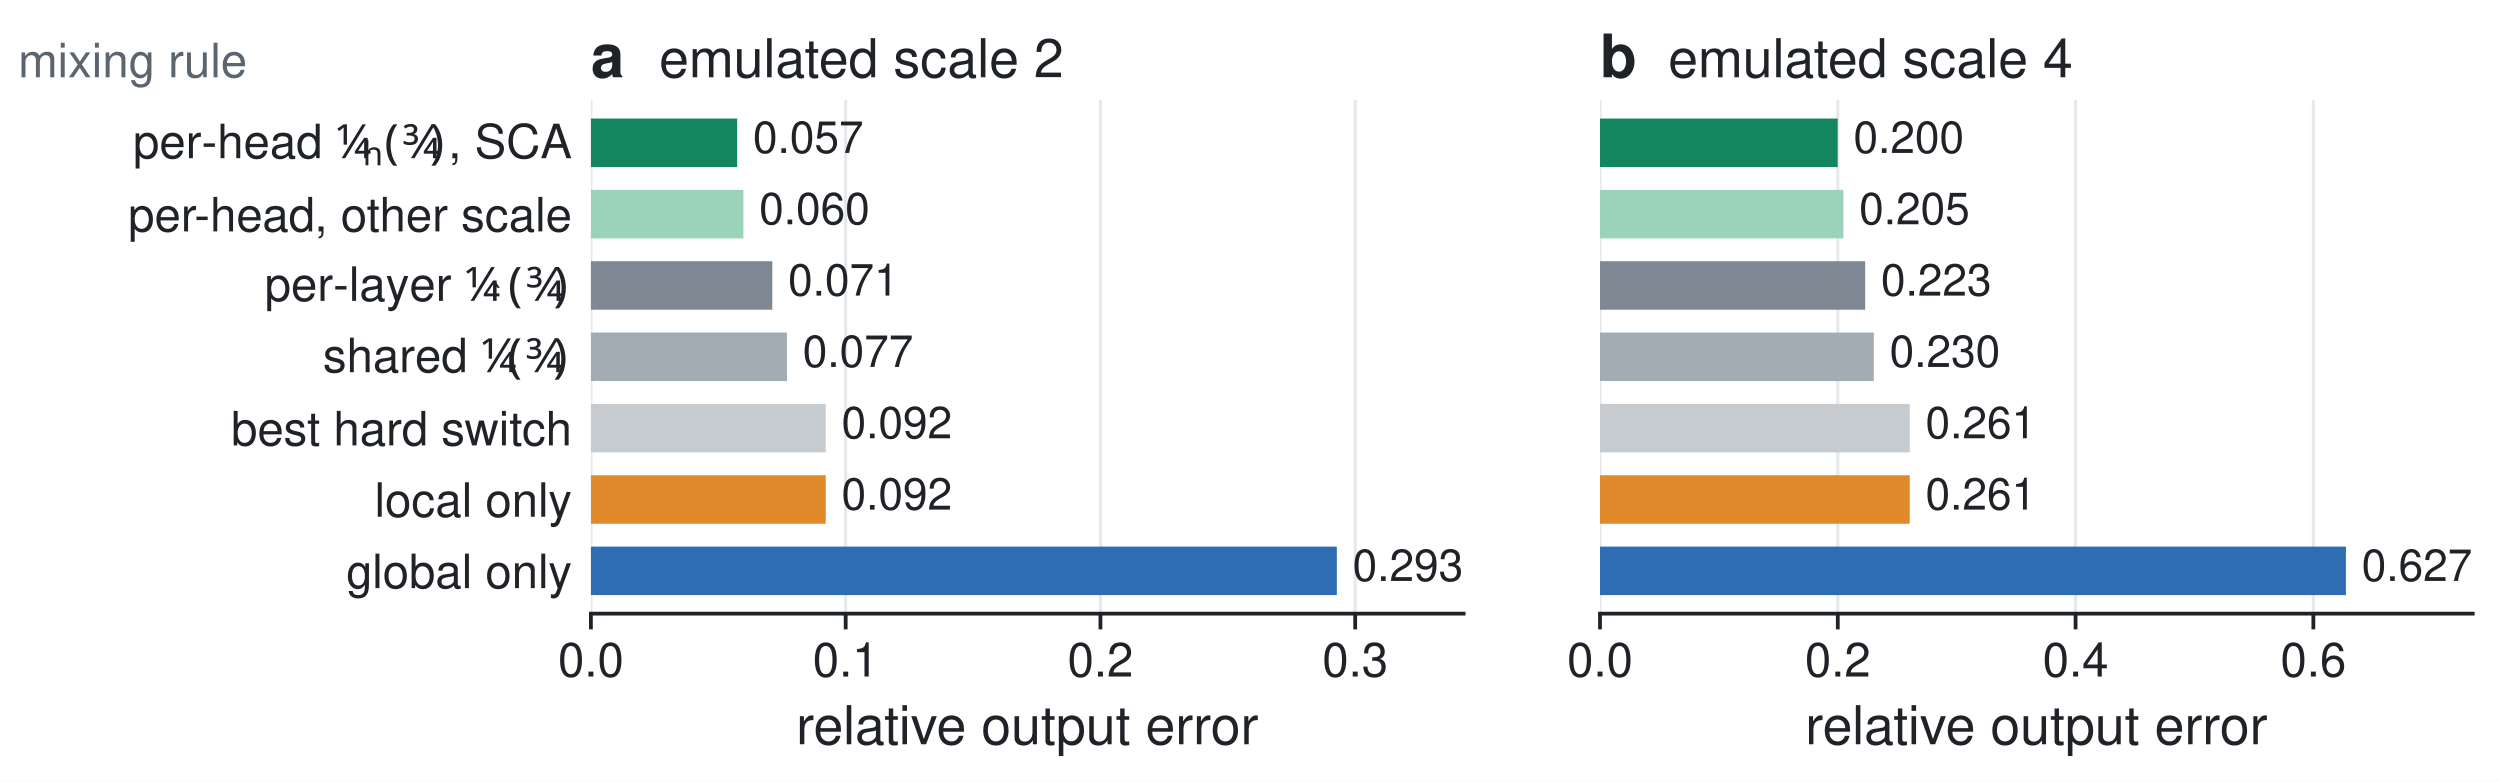
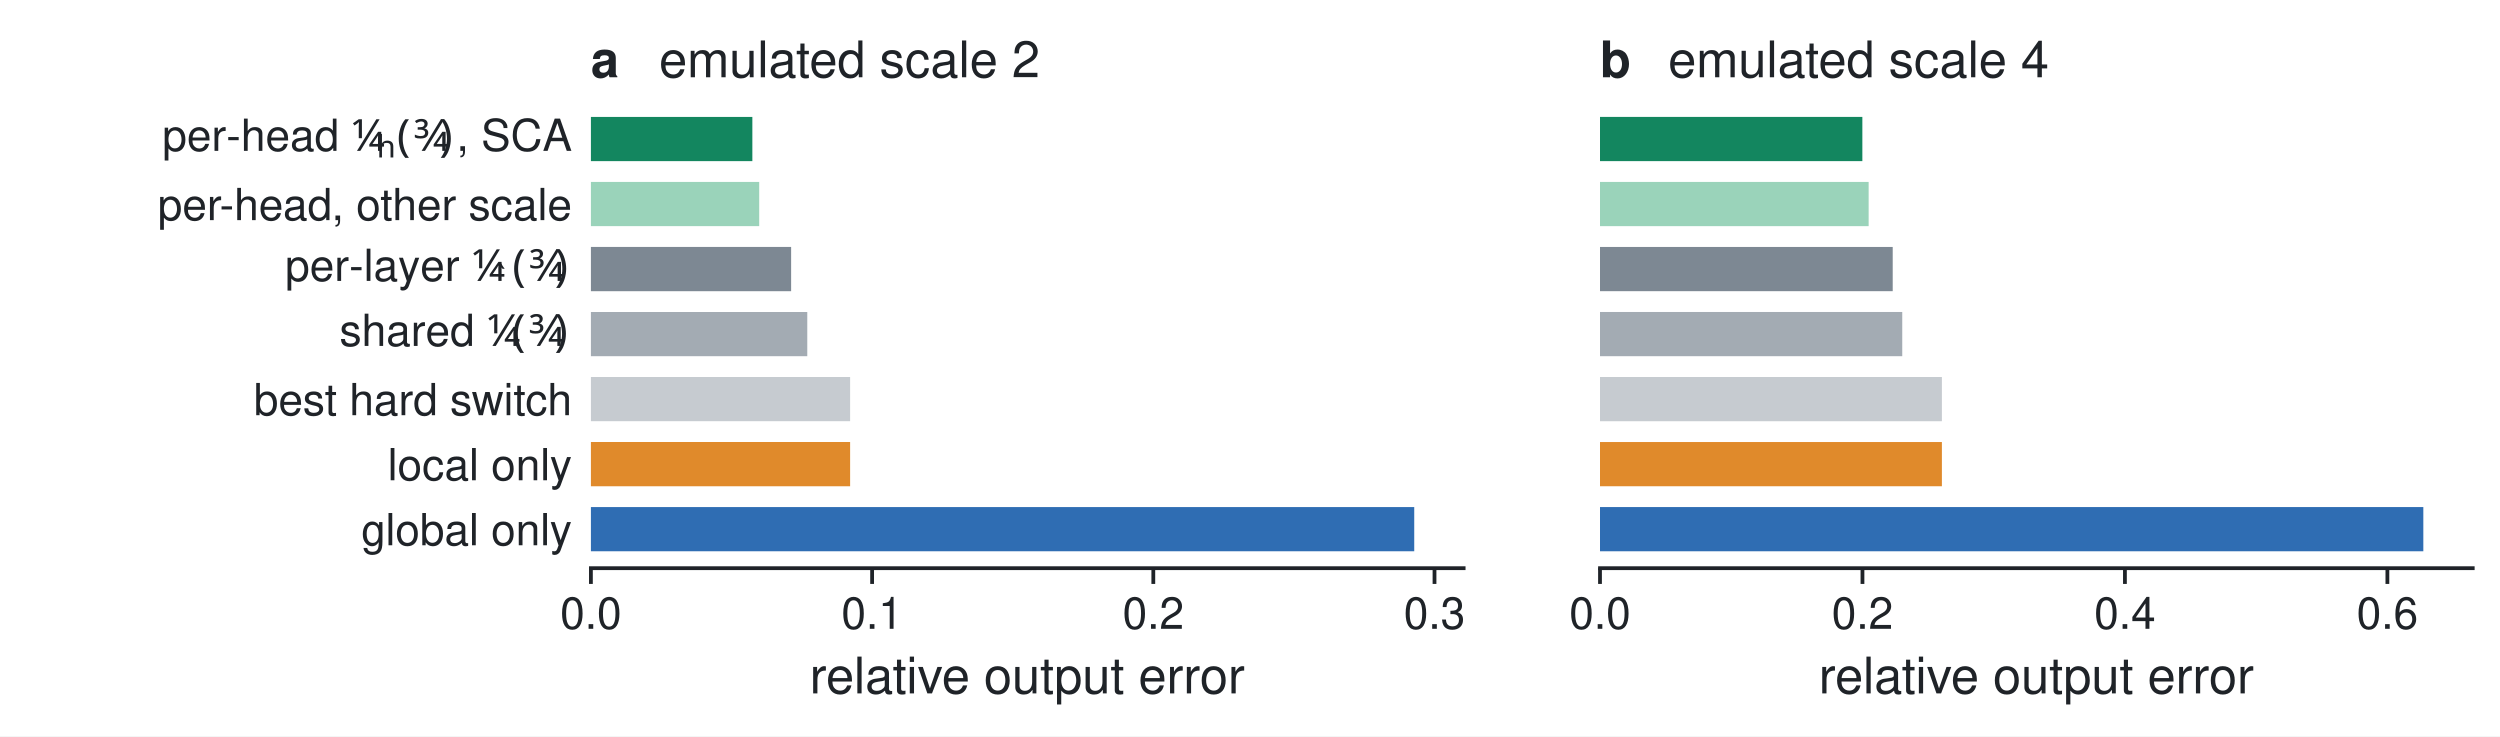
- <svg xmlns="http://www.w3.org/2000/svg" xmlns:xlink="http://www.w3.org/1999/xlink" width="396pt" height="123.84pt" viewBox="0 0 396 123.84" version="1.1">
+ <svg xmlns="http://www.w3.org/2000/svg" xmlns:xlink="http://www.w3.org/1999/xlink" width="396pt" height="116.64pt" viewBox="0 0 396 116.64" version="1.1">
  <defs>
    <style type="text/css">*{stroke-linejoin: round; stroke-linecap: butt}</style>
  </defs>
  <g id="figure_1">
    <g id="patch_1">
-       <path d="M 0 123.84  L 396 123.84  L 396 0  L 0 0  z " style="fill: #ffffff" />
+       <path d="M 0 116.64  L 396 116.64  L 396 0  L 0 0  z " style="fill: #ffffff" />
    </g>
    <g id="axes_1">
      <g id="patch_2">
-         <path d="M 93.6 97.2  L 231.84 97.2  L 231.84 15.84  L 93.6 15.84  z " style="fill: #ffffff" />
+         <path d="M 93.6 90  L 231.84 90  L 231.84 15.84  L 93.6 15.84  z " style="fill: #ffffff" />
      </g>
      <g id="matplotlib.axis_1">
        <g id="xtick_1">
          <g id="line2d_1">
-             <path d="M 93.6 97.2  L 93.6 15.84  " clip-path="url(#pb6ccb866c7)" style="fill: none; stroke: #e6e9ec; stroke-width: 0.5; stroke-linecap: square" />
-           </g>
-           <g id="line2d_2">
            <defs>
              <path id="m94f1e099bb" d="M 0 0  L 0 2.5  " style="stroke: #1f2328; stroke-width: 0.6" />
            </defs>
            <g>
-               <use xlink:href="#m94f1e099bb" x="93.6" y="97.2" style="fill: #1f2328; stroke: #1f2328; stroke-width: 0.6" />
+               <use xlink:href="#m94f1e099bb" x="93.6" y="90" style="fill: #1f2328; stroke: #1f2328; stroke-width: 0.6" />
            </g>
          </g>
          <g id="text_1">
-             <text style="font-size: 7.5px; font-family: 'Helvetica Neue', 'Helvetica', 'Arial', 'TeX Gyre Heros', 'Nimbus Sans', 'Liberation Sans', 'DejaVu Sans', sans-serif; text-anchor: middle; fill: #1f2328" x="93.6" y="107.168" transform="rotate(-0 93.6 107.1675)">0.0</text>
+             <text style="font-size: 7px; font-family: 'Helvetica Neue', 'Helvetica', 'Arial', 'TeX Gyre Heros', 'Nimbus Sans', 'Liberation Sans', 'DejaVu Sans', sans-serif; text-anchor: middle; fill: #1f2328" x="93.6" y="99.603" transform="rotate(-0 93.6 99.603)">0.0</text>
          </g>
        </g>
        <g id="xtick_2">
+           <g id="line2d_2">
+             <g>
+               <use xlink:href="#m94f1e099bb" x="138.142" y="90" style="fill: #1f2328; stroke: #1f2328; stroke-width: 0.6" />
+             </g>
+           </g>
+           <g id="text_2">
+             <text style="font-size: 7px; font-family: 'Helvetica Neue', 'Helvetica', 'Arial', 'TeX Gyre Heros', 'Nimbus Sans', 'Liberation Sans', 'DejaVu Sans', sans-serif; text-anchor: middle; fill: #1f2328" x="138.142" y="99.603" transform="rotate(-0 138.1421 99.603)">0.1</text>
+           </g>
+         </g>
+         <g id="xtick_3">
          <g id="line2d_3">
-             <path d="M 133.954 97.2  L 133.954 15.84  " clip-path="url(#pb6ccb866c7)" style="fill: none; stroke: #e6e9ec; stroke-width: 0.5; stroke-linecap: square" />
-           </g>
+             <g>
+               <use xlink:href="#m94f1e099bb" x="182.684" y="90" style="fill: #1f2328; stroke: #1f2328; stroke-width: 0.6" />
+             </g>
+           </g>
+           <g id="text_3">
+             <text style="font-size: 7px; font-family: 'Helvetica Neue', 'Helvetica', 'Arial', 'TeX Gyre Heros', 'Nimbus Sans', 'Liberation Sans', 'DejaVu Sans', sans-serif; text-anchor: middle; fill: #1f2328" x="182.684" y="99.603" transform="rotate(-0 182.6842 99.603)">0.2</text>
+           </g>
+         </g>
+         <g id="xtick_4">
          <g id="line2d_4">
            <g>
-               <use xlink:href="#m94f1e099bb" x="133.954" y="97.2" style="fill: #1f2328; stroke: #1f2328; stroke-width: 0.6" />
-             </g>
-           </g>
-           <g id="text_2">
-             <text style="font-size: 7.5px; font-family: 'Helvetica Neue', 'Helvetica', 'Arial', 'TeX Gyre Heros', 'Nimbus Sans', 'Liberation Sans', 'DejaVu Sans', sans-serif; text-anchor: middle; fill: #1f2328" x="133.954" y="107.168" transform="rotate(-0 133.9544 107.1675)">0.1</text>
-           </g>
-         </g>
-         <g id="xtick_3">
-           <g id="line2d_5">
-             <path d="M 174.309 97.2  L 174.309 15.84  " clip-path="url(#pb6ccb866c7)" style="fill: none; stroke: #e6e9ec; stroke-width: 0.5; stroke-linecap: square" />
-           </g>
-           <g id="line2d_6">
-             <g>
-               <use xlink:href="#m94f1e099bb" x="174.309" y="97.2" style="fill: #1f2328; stroke: #1f2328; stroke-width: 0.6" />
-             </g>
-           </g>
-           <g id="text_3">
-             <text style="font-size: 7.5px; font-family: 'Helvetica Neue', 'Helvetica', 'Arial', 'TeX Gyre Heros', 'Nimbus Sans', 'Liberation Sans', 'DejaVu Sans', sans-serif; text-anchor: middle; fill: #1f2328" x="174.309" y="107.168" transform="rotate(-0 174.3088 107.1675)">0.2</text>
-           </g>
-         </g>
-         <g id="xtick_4">
-           <g id="line2d_7">
-             <path d="M 214.663 97.2  L 214.663 15.84  " clip-path="url(#pb6ccb866c7)" style="fill: none; stroke: #e6e9ec; stroke-width: 0.5; stroke-linecap: square" />
-           </g>
-           <g id="line2d_8">
-             <g>
-               <use xlink:href="#m94f1e099bb" x="214.663" y="97.2" style="fill: #1f2328; stroke: #1f2328; stroke-width: 0.6" />
+               <use xlink:href="#m94f1e099bb" x="227.226" y="90" style="fill: #1f2328; stroke: #1f2328; stroke-width: 0.6" />
            </g>
          </g>
          <g id="text_4">
-             <text style="font-size: 7.5px; font-family: 'Helvetica Neue', 'Helvetica', 'Arial', 'TeX Gyre Heros', 'Nimbus Sans', 'Liberation Sans', 'DejaVu Sans', sans-serif; text-anchor: middle; fill: #1f2328" x="214.663" y="107.168" transform="rotate(-0 214.6632 107.1675)">0.3</text>
+             <text style="font-size: 7px; font-family: 'Helvetica Neue', 'Helvetica', 'Arial', 'TeX Gyre Heros', 'Nimbus Sans', 'Liberation Sans', 'DejaVu Sans', sans-serif; text-anchor: middle; fill: #1f2328" x="227.226" y="99.603" transform="rotate(-0 227.2263 99.603)">0.3</text>
          </g>
        </g>
        <g id="text_5">
-           <text style="font-size: 8.5px; font-family: 'Helvetica Neue', 'Helvetica', 'Arial', 'TeX Gyre Heros', 'Nimbus Sans', 'Liberation Sans', 'DejaVu Sans', sans-serif; text-anchor: middle; fill: #1f2328" x="162.72" y="117.897" transform="rotate(-0 162.72 117.897)">relative output error</text>
+           <text style="font-size: 8px; font-family: 'Helvetica Neue', 'Helvetica', 'Arial', 'TeX Gyre Heros', 'Nimbus Sans', 'Liberation Sans', 'DejaVu Sans', sans-serif; text-anchor: middle; fill: #1f2328" x="162.72" y="109.832" transform="rotate(-0 162.72 109.8325)">relative output error</text>
        </g>
      </g>
      <g id="matplotlib.axis_2">
        <g id="ytick_1">
+           <g id="line2d_5" />
+           <g id="text_6">
+             <g style="fill: #1f2328" transform="translate(25.71 24.645)">
+               <text>
+                 <tspan x="0" y="-0.75" style="font-size: 7px; font-family: 'Nimbus Sans'; fill: #1f2328">p</tspan>
+                 <tspan x="3.892" y="-0.75" style="font-size: 7px; font-family: 'Nimbus Sans'; fill: #1f2328">e</tspan>
+                 <tspan x="7.784" y="-0.75" style="font-size: 7px; font-family: 'Nimbus Sans'; fill: #1f2328">r</tspan>
+                 <tspan x="10.115" y="-0.75" style="font-size: 7px; font-family: 'Nimbus Sans'; fill: #1f2328">-</tspan>
+                 <tspan x="12.446" y="-0.75" style="font-size: 7px; font-family: 'Nimbus Sans'; fill: #1f2328">h</tspan>
+                 <tspan x="16.338" y="-0.75" style="font-size: 7px; font-family: 'Nimbus Sans'; fill: #1f2328">e</tspan>
+                 <tspan x="20.23" y="-0.75" style="font-size: 7px; font-family: 'Nimbus Sans'; fill: #1f2328">a</tspan>
+                 <tspan x="24.122" y="-0.75" style="font-size: 7px; font-family: 'Nimbus Sans'; fill: #1f2328">d</tspan>
+                 <tspan x="28.014" y="-0.75" style="font-size: 7px; font-family: 'Nimbus Sans'; fill: #1f2328"> </tspan>
+                 <tspan x="46.603" y="-0.75" style="font-size: 7px; font-family: 'Nimbus Sans'; fill: #1f2328">,</tspan>
+                 <tspan x="48.548" y="-0.75" style="font-size: 7px; font-family: 'Nimbus Sans'; fill: #1f2328"> </tspan>
+                 <tspan x="50.495" y="-0.75" style="font-size: 7px; font-family: 'Nimbus Sans'; fill: #1f2328">S</tspan>
+                 <tspan x="55.163" y="-0.75" style="font-size: 7px; font-family: 'Nimbus Sans'; fill: #1f2328">C</tspan>
+                 <tspan x="60.217" y="-0.75" style="font-size: 7px; font-family: 'Nimbus Sans'; fill: #1f2328">A</tspan>
+                 <tspan x="29.96" y="-0.75" style="font-size: 7px; font-family: 'cmmi10'; fill: #1f2328">¼</tspan>
+                 <tspan x="39.89" y="-0.75" style="font-size: 7px; font-family: 'cmmi10'; fill: #1f2328">¾</tspan>
+                 <tspan x="33.949" y="0.3" style="font-size: 4.9px; font-family: 'cmmi10'; fill: #1f2328">h</tspan>
+                 <tspan x="37.172" y="-0.75" style="font-size: 7px; font-family: 'cmr10'; fill: #1f2328">(</tspan>
+                 <tspan x="43.885" y="-0.75" style="font-size: 7px; font-family: 'cmr10'; fill: #1f2328">)</tspan>
+               </text>
+             </g>
+           </g>
+         </g>
+         <g id="ytick_2">
+           <g id="line2d_6" />
+           <g id="text_7">
+             <text style="font-size: 7px; font-family: 'Helvetica Neue', 'Helvetica', 'Arial', 'TeX Gyre Heros', 'Nimbus Sans', 'Liberation Sans', 'DejaVu Sans', sans-serif; text-anchor: end; fill: #1f2328" x="90.6" y="34.872" transform="rotate(-0 90.6 34.87172)">per-head, other scale</text>
+           </g>
+         </g>
+         <g id="ytick_3">
+           <g id="line2d_7" />
+           <g id="text_8">
+             <g style="fill: #1f2328" transform="translate(45.17 45.245)">
+               <text>
+                 <tspan x="0" y="-0.75" style="font-size: 7px; font-family: 'Nimbus Sans'; fill: #1f2328">p</tspan>
+                 <tspan x="3.892" y="-0.75" style="font-size: 7px; font-family: 'Nimbus Sans'; fill: #1f2328">e</tspan>
+                 <tspan x="7.784" y="-0.75" style="font-size: 7px; font-family: 'Nimbus Sans'; fill: #1f2328">r</tspan>
+                 <tspan x="10.115" y="-0.75" style="font-size: 7px; font-family: 'Nimbus Sans'; fill: #1f2328">-</tspan>
+                 <tspan x="12.446" y="-0.75" style="font-size: 7px; font-family: 'Nimbus Sans'; fill: #1f2328">l</tspan>
+                 <tspan x="14" y="-0.75" style="font-size: 7px; font-family: 'Nimbus Sans'; fill: #1f2328">a</tspan>
+                 <tspan x="17.892" y="-0.75" style="font-size: 7px; font-family: 'Nimbus Sans'; fill: #1f2328">y</tspan>
+                 <tspan x="21.392" y="-0.75" style="font-size: 7px; font-family: 'Nimbus Sans'; fill: #1f2328">e</tspan>
+                 <tspan x="25.284" y="-0.75" style="font-size: 7px; font-family: 'Nimbus Sans'; fill: #1f2328">r</tspan>
+                 <tspan x="27.615" y="-0.75" style="font-size: 7px; font-family: 'Nimbus Sans'; fill: #1f2328"> </tspan>
+                 <tspan x="29.561" y="-0.75" style="font-size: 7px; font-family: 'cmmi10'; fill: #1f2328">¼</tspan>
+                 <tspan x="38.706" y="-0.75" style="font-size: 7px; font-family: 'cmmi10'; fill: #1f2328">¾</tspan>
+                 <tspan x="33.55" y="0.3" style="font-size: 4.9px; font-family: 'cmmi10'; fill: #1f2328">`</tspan>
+                 <tspan x="35.989" y="-0.75" style="font-size: 7px; font-family: 'cmr10'; fill: #1f2328">(</tspan>
+                 <tspan x="42.701" y="-0.75" style="font-size: 7px; font-family: 'cmr10'; fill: #1f2328">)</tspan>
+               </text>
+             </g>
+           </g>
+         </g>
+         <g id="ytick_4">
+           <g id="line2d_8" />
+           <g id="text_9">
+             <g style="fill: #1f2328" transform="translate(53.78 55.545)">
+               <text>
+                 <tspan x="0" y="-0.75" style="font-size: 7px; font-family: 'Nimbus Sans'; fill: #1f2328">s</tspan>
+                 <tspan x="3.5" y="-0.75" style="font-size: 7px; font-family: 'Nimbus Sans'; fill: #1f2328">h</tspan>
+                 <tspan x="7.392" y="-0.75" style="font-size: 7px; font-family: 'Nimbus Sans'; fill: #1f2328">a</tspan>
+                 <tspan x="11.284" y="-0.75" style="font-size: 7px; font-family: 'Nimbus Sans'; fill: #1f2328">r</tspan>
+                 <tspan x="13.615" y="-0.75" style="font-size: 7px; font-family: 'Nimbus Sans'; fill: #1f2328">e</tspan>
+                 <tspan x="17.507" y="-0.75" style="font-size: 7px; font-family: 'Nimbus Sans'; fill: #1f2328">d</tspan>
+                 <tspan x="21.399" y="-0.75" style="font-size: 7px; font-family: 'Nimbus Sans'; fill: #1f2328"> </tspan>
+                 <tspan x="23.345" y="-0.75" style="font-size: 7px; font-family: 'cmmi10'; fill: #1f2328">¼</tspan>
+                 <tspan x="30.051" y="-0.75" style="font-size: 7px; font-family: 'cmmi10'; fill: #1f2328">¾</tspan>
+                 <tspan x="27.334" y="-0.75" style="font-size: 7px; font-family: 'cmr10'; fill: #1f2328">(</tspan>
+                 <tspan x="34.047" y="-0.75" style="font-size: 7px; font-family: 'cmr10'; fill: #1f2328">)</tspan>
+               </text>
+             </g>
+           </g>
+         </g>
+         <g id="ytick_5">
          <g id="line2d_9" />
-           <g id="text_6">
-             <g style="fill: #1f2328" transform="translate(21.075 25.4325)">
-               <text>
-                 <tspan x="0" y="-0.375" style="font-size: 7.5px; font-family: 'Nimbus Sans'; fill: #1f2328">p</tspan>
-                 <tspan x="4.17" y="-0.375" style="font-size: 7.5px; font-family: 'Nimbus Sans'; fill: #1f2328">e</tspan>
-                 <tspan x="8.34" y="-0.375" style="font-size: 7.5px; font-family: 'Nimbus Sans'; fill: #1f2328">r</tspan>
-                 <tspan x="10.837" y="-0.375" style="font-size: 7.5px; font-family: 'Nimbus Sans'; fill: #1f2328">-</tspan>
-                 <tspan x="13.335" y="-0.375" style="font-size: 7.5px; font-family: 'Nimbus Sans'; fill: #1f2328">h</tspan>
-                 <tspan x="17.505" y="-0.375" style="font-size: 7.5px; font-family: 'Nimbus Sans'; fill: #1f2328">e</tspan>
-                 <tspan x="21.675" y="-0.375" style="font-size: 7.5px; font-family: 'Nimbus Sans'; fill: #1f2328">a</tspan>
-                 <tspan x="25.845" y="-0.375" style="font-size: 7.5px; font-family: 'Nimbus Sans'; fill: #1f2328">d</tspan>
-                 <tspan x="30.015" y="-0.375" style="font-size: 7.5px; font-family: 'Nimbus Sans'; fill: #1f2328"> </tspan>
-                 <tspan x="49.931" y="-0.375" style="font-size: 7.5px; font-family: 'Nimbus Sans'; fill: #1f2328">,</tspan>
-                 <tspan x="52.016" y="-0.375" style="font-size: 7.5px; font-family: 'Nimbus Sans'; fill: #1f2328"> </tspan>
-                 <tspan x="54.101" y="-0.375" style="font-size: 7.5px; font-family: 'Nimbus Sans'; fill: #1f2328">S</tspan>
-                 <tspan x="59.104" y="-0.375" style="font-size: 7.5px; font-family: 'Nimbus Sans'; fill: #1f2328">C</tspan>
-                 <tspan x="64.518" y="-0.375" style="font-size: 7.5px; font-family: 'Nimbus Sans'; fill: #1f2328">A</tspan>
-                 <tspan x="32.1" y="-0.375" style="font-size: 7.5px; font-family: 'cmmi10'; fill: #1f2328">¼</tspan>
-                 <tspan x="42.739" y="-0.375" style="font-size: 7.5px; font-family: 'cmmi10'; fill: #1f2328">¾</tspan>
-                 <tspan x="36.373" y="0.75" style="font-size: 5.25px; font-family: 'cmmi10'; fill: #1f2328">h</tspan>
-                 <tspan x="39.827" y="-0.375" style="font-size: 7.5px; font-family: 'cmr10'; fill: #1f2328">(</tspan>
-                 <tspan x="47.02" y="-0.375" style="font-size: 7.5px; font-family: 'cmr10'; fill: #1f2328">)</tspan>
-               </text>
-             </g>
-           </g>
-         </g>
-         <g id="ytick_2">
+           <g id="text_10">
+             <text style="font-size: 7px; font-family: 'Helvetica Neue', 'Helvetica', 'Arial', 'TeX Gyre Heros', 'Nimbus Sans', 'Liberation Sans', 'DejaVu Sans', sans-serif; text-anchor: end; fill: #1f2328" x="90.6" y="65.772" transform="rotate(-0 90.6 65.77172)">best hard switch</text>
+           </g>
+         </g>
+         <g id="ytick_6">
          <g id="line2d_10" />
-           <g id="text_7">
-             <text style="font-size: 7.5px; font-family: 'Helvetica Neue', 'Helvetica', 'Arial', 'TeX Gyre Heros', 'Nimbus Sans', 'Liberation Sans', 'DejaVu Sans', sans-serif; text-anchor: end; fill: #1f2328" x="90.6" y="36.654" transform="rotate(-0 90.6 36.65398)">per-head, other scale</text>
-           </g>
-         </g>
-         <g id="ytick_3">
+           <g id="text_11">
+             <text style="font-size: 7px; font-family: 'Helvetica Neue', 'Helvetica', 'Arial', 'TeX Gyre Heros', 'Nimbus Sans', 'Liberation Sans', 'DejaVu Sans', sans-serif; text-anchor: end; fill: #1f2328" x="90.6" y="76.072" transform="rotate(-0 90.6 76.07172)">local only</text>
+           </g>
+         </g>
+         <g id="ytick_7">
          <g id="line2d_11" />
-           <g id="text_8">
-             <g style="fill: #1f2328" transform="translate(41.925 48.0325)">
-               <text>
-                 <tspan x="0" y="-0.375" style="font-size: 7.5px; font-family: 'Nimbus Sans'; fill: #1f2328">p</tspan>
-                 <tspan x="4.17" y="-0.375" style="font-size: 7.5px; font-family: 'Nimbus Sans'; fill: #1f2328">e</tspan>
-                 <tspan x="8.34" y="-0.375" style="font-size: 7.5px; font-family: 'Nimbus Sans'; fill: #1f2328">r</tspan>
-                 <tspan x="10.837" y="-0.375" style="font-size: 7.5px; font-family: 'Nimbus Sans'; fill: #1f2328">-</tspan>
-                 <tspan x="13.335" y="-0.375" style="font-size: 7.5px; font-family: 'Nimbus Sans'; fill: #1f2328">l</tspan>
-                 <tspan x="15" y="-0.375" style="font-size: 7.5px; font-family: 'Nimbus Sans'; fill: #1f2328">a</tspan>
-                 <tspan x="19.17" y="-0.375" style="font-size: 7.5px; font-family: 'Nimbus Sans'; fill: #1f2328">y</tspan>
-                 <tspan x="22.92" y="-0.375" style="font-size: 7.5px; font-family: 'Nimbus Sans'; fill: #1f2328">e</tspan>
-                 <tspan x="27.09" y="-0.375" style="font-size: 7.5px; font-family: 'Nimbus Sans'; fill: #1f2328">r</tspan>
-                 <tspan x="29.587" y="-0.375" style="font-size: 7.5px; font-family: 'Nimbus Sans'; fill: #1f2328"> </tspan>
-                 <tspan x="31.672" y="-0.375" style="font-size: 7.5px; font-family: 'cmmi10'; fill: #1f2328">¼</tspan>
-                 <tspan x="41.47" y="-0.375" style="font-size: 7.5px; font-family: 'cmmi10'; fill: #1f2328">¾</tspan>
-                 <tspan x="35.946" y="0.75" style="font-size: 5.25px; font-family: 'cmmi10'; fill: #1f2328">`</tspan>
-                 <tspan x="38.559" y="-0.375" style="font-size: 7.5px; font-family: 'cmr10'; fill: #1f2328">(</tspan>
-                 <tspan x="45.751" y="-0.375" style="font-size: 7.5px; font-family: 'cmr10'; fill: #1f2328">)</tspan>
-               </text>
-             </g>
-           </g>
-         </g>
-         <g id="ytick_4">
-           <g id="line2d_12" />
-           <g id="text_9">
-             <g style="fill: #1f2328" transform="translate(51.15 59.3325)">
-               <text>
-                 <tspan x="0" y="-0.375" style="font-size: 7.5px; font-family: 'Nimbus Sans'; fill: #1f2328">s</tspan>
-                 <tspan x="3.75" y="-0.375" style="font-size: 7.5px; font-family: 'Nimbus Sans'; fill: #1f2328">h</tspan>
-                 <tspan x="7.92" y="-0.375" style="font-size: 7.5px; font-family: 'Nimbus Sans'; fill: #1f2328">a</tspan>
-                 <tspan x="12.09" y="-0.375" style="font-size: 7.5px; font-family: 'Nimbus Sans'; fill: #1f2328">r</tspan>
-                 <tspan x="14.587" y="-0.375" style="font-size: 7.5px; font-family: 'Nimbus Sans'; fill: #1f2328">e</tspan>
-                 <tspan x="18.757" y="-0.375" style="font-size: 7.5px; font-family: 'Nimbus Sans'; fill: #1f2328">d</tspan>
-                 <tspan x="22.927" y="-0.375" style="font-size: 7.5px; font-family: 'Nimbus Sans'; fill: #1f2328"> </tspan>
-                 <tspan x="25.012" y="-0.375" style="font-size: 7.5px; font-family: 'cmmi10'; fill: #1f2328">¼</tspan>
-                 <tspan x="32.197" y="-0.375" style="font-size: 7.5px; font-family: 'cmmi10'; fill: #1f2328">¾</tspan>
-                 <tspan x="29.286" y="-0.375" style="font-size: 7.5px; font-family: 'cmr10'; fill: #1f2328">(</tspan>
-                 <tspan x="36.478" y="-0.375" style="font-size: 7.5px; font-family: 'cmr10'; fill: #1f2328">)</tspan>
-               </text>
-             </g>
-           </g>
-         </g>
-         <g id="ytick_5">
-           <g id="line2d_13" />
-           <g id="text_10">
-             <text style="font-size: 7.5px; font-family: 'Helvetica Neue', 'Helvetica', 'Arial', 'TeX Gyre Heros', 'Nimbus Sans', 'Liberation Sans', 'DejaVu Sans', sans-serif; text-anchor: end; fill: #1f2328" x="90.6" y="70.554" transform="rotate(-0 90.6 70.55398)">best hard switch</text>
-           </g>
-         </g>
-         <g id="ytick_6">
-           <g id="line2d_14" />
-           <g id="text_11">
-             <text style="font-size: 7.5px; font-family: 'Helvetica Neue', 'Helvetica', 'Arial', 'TeX Gyre Heros', 'Nimbus Sans', 'Liberation Sans', 'DejaVu Sans', sans-serif; text-anchor: end; fill: #1f2328" x="90.6" y="81.854" transform="rotate(-0 90.6 81.85398)">local only</text>
-           </g>
-         </g>
-         <g id="ytick_7">
-           <g id="line2d_15" />
          <g id="text_12">
-             <text style="font-size: 7.5px; font-family: 'Helvetica Neue', 'Helvetica', 'Arial', 'TeX Gyre Heros', 'Nimbus Sans', 'Liberation Sans', 'DejaVu Sans', sans-serif; text-anchor: end; fill: #1f2328" x="90.6" y="93.154" transform="rotate(-0 90.6 93.15398)">global only</text>
-           </g>
-         </g>
-         <g id="text_13">
-           <text style="font-size: 7.5px; font-family: 'Helvetica Neue', 'Helvetica', 'Arial', 'TeX Gyre Heros', 'Nimbus Sans', 'Liberation Sans', 'DejaVu Sans', sans-serif; text-anchor: start; fill: #5b6570" x="2.88" y="12.24" transform="rotate(-0 2.88 12.24)">mixing rule</text>
+             <text style="font-size: 7px; font-family: 'Helvetica Neue', 'Helvetica', 'Arial', 'TeX Gyre Heros', 'Nimbus Sans', 'Liberation Sans', 'DejaVu Sans', sans-serif; text-anchor: end; fill: #1f2328" x="90.6" y="86.372" transform="rotate(-0 90.6 86.37172)">global only</text>
+           </g>
        </g>
      </g>
      <g id="patch_3">
-         <path d="M 93.6 26.462  L 116.768 26.462  L 116.768 18.778  L 93.6 18.778  z " clip-path="url(#pb6ccb866c7)" style="fill: #13865f" />
+         <path d="M 93.6 25.522  L 119.173 25.522  L 119.173 18.518  L 93.6 18.518  z " clip-path="url(#p4ffe20c9c5)" style="fill: #13865f" />
      </g>
      <g id="patch_4">
-         <path d="M 93.6 37.762  L 117.752 37.762  L 117.752 30.078  L 93.6 30.078  z " clip-path="url(#pb6ccb866c7)" style="fill: #9ad3ba" />
+         <path d="M 93.6 35.822  L 120.259 35.822  L 120.259 28.818  L 93.6 28.818  z " clip-path="url(#p4ffe20c9c5)" style="fill: #9ad3ba" />
      </g>
      <g id="patch_5">
-         <path d="M 93.6 49.062  L 122.332 49.062  L 122.332 41.378  L 93.6 41.378  z " clip-path="url(#pb6ccb866c7)" style="fill: #7d8893" />
+         <path d="M 93.6 46.122  L 125.314 46.122  L 125.314 39.118  L 93.6 39.118  z " clip-path="url(#p4ffe20c9c5)" style="fill: #7d8893" />
      </g>
      <g id="patch_6">
-         <path d="M 93.6 60.362  L 124.651 60.362  L 124.651 52.678  L 93.6 52.678  z " clip-path="url(#pb6ccb866c7)" style="fill: #a3abb3" />
+         <path d="M 93.6 56.422  L 127.873 56.422  L 127.873 49.418  L 93.6 49.418  z " clip-path="url(#p4ffe20c9c5)" style="fill: #a3abb3" />
      </g>
      <g id="patch_7">
-         <path d="M 93.6 71.662  L 130.799 71.662  L 130.799 63.978  L 93.6 63.978  z " clip-path="url(#pb6ccb866c7)" style="fill: #c6cbd0" />
+         <path d="M 93.6 66.722  L 134.659 66.722  L 134.659 59.718  L 93.6 59.718  z " clip-path="url(#p4ffe20c9c5)" style="fill: #c6cbd0" />
      </g>
      <g id="patch_8">
-         <path d="M 93.6 82.962  L 130.799 82.962  L 130.799 75.278  L 93.6 75.278  z " clip-path="url(#pb6ccb866c7)" style="fill: #e08a2b" />
+         <path d="M 93.6 77.022  L 134.659 77.022  L 134.659 70.018  L 93.6 70.018  z " clip-path="url(#p4ffe20c9c5)" style="fill: #e08a2b" />
      </g>
      <g id="patch_9">
-         <path d="M 93.6 94.262  L 211.754 94.262  L 211.754 86.578  L 93.6 86.578  z " clip-path="url(#pb6ccb866c7)" style="fill: #2f6db3" />
+         <path d="M 93.6 87.322  L 224.015 87.322  L 224.015 80.318  L 93.6 80.318  z " clip-path="url(#p4ffe20c9c5)" style="fill: #2f6db3" />
      </g>
      <g id="patch_10">
-         <path d="M 93.6 97.2  L 231.84 97.2  " style="fill: none; stroke: #1f2328; stroke-width: 0.6; stroke-linejoin: miter; stroke-linecap: square" />
-       </g>
-       <g id="text_14">
-         <text style="font-size: 7px; font-family: 'Helvetica Neue', 'Helvetica', 'Arial', 'TeX Gyre Heros', 'Nimbus Sans', 'Liberation Sans', 'DejaVu Sans', sans-serif; text-anchor: start; fill: #1f2328" x="119.268" y="24.223" transform="rotate(-0 119.2683 24.223)">0.057</text>
-       </g>
-       <g id="text_15">
-         <text style="font-size: 7px; font-family: 'Helvetica Neue', 'Helvetica', 'Arial', 'TeX Gyre Heros', 'Nimbus Sans', 'Liberation Sans', 'DejaVu Sans', sans-serif; text-anchor: start; fill: #1f2328" x="120.252" y="35.523" transform="rotate(-0 120.2523 35.523)">0.060</text>
-       </g>
-       <g id="text_16">
-         <text style="font-size: 7px; font-family: 'Helvetica Neue', 'Helvetica', 'Arial', 'TeX Gyre Heros', 'Nimbus Sans', 'Liberation Sans', 'DejaVu Sans', sans-serif; text-anchor: start; fill: #1f2328" x="124.832" y="46.823" transform="rotate(-0 124.8322 46.823)">0.071</text>
-       </g>
-       <g id="text_17">
-         <text style="font-size: 7px; font-family: 'Helvetica Neue', 'Helvetica', 'Arial', 'TeX Gyre Heros', 'Nimbus Sans', 'Liberation Sans', 'DejaVu Sans', sans-serif; text-anchor: start; fill: #1f2328" x="127.151" y="58.123" transform="rotate(-0 127.1509 58.123)">0.077</text>
-       </g>
-       <g id="text_18">
-         <text style="font-size: 7px; font-family: 'Helvetica Neue', 'Helvetica', 'Arial', 'TeX Gyre Heros', 'Nimbus Sans', 'Liberation Sans', 'DejaVu Sans', sans-serif; text-anchor: start; fill: #1f2328" x="133.299" y="69.423" transform="rotate(-0 133.299 69.423)">0.092</text>
-       </g>
-       <g id="text_19">
-         <text style="font-size: 7px; font-family: 'Helvetica Neue', 'Helvetica', 'Arial', 'TeX Gyre Heros', 'Nimbus Sans', 'Liberation Sans', 'DejaVu Sans', sans-serif; text-anchor: start; fill: #1f2328" x="133.299" y="80.723" transform="rotate(-0 133.299 80.723)">0.092</text>
-       </g>
-       <g id="text_20">
-         <text style="font-size: 7px; font-family: 'Helvetica Neue', 'Helvetica', 'Arial', 'TeX Gyre Heros', 'Nimbus Sans', 'Liberation Sans', 'DejaVu Sans', sans-serif; text-anchor: start; fill: #1f2328" x="214.254" y="92.023" transform="rotate(-0 214.2538 92.023)">0.293</text>
+         <path d="M 93.6 90  L 231.84 90  " style="fill: none; stroke: #1f2328; stroke-width: 0.6; stroke-linejoin: miter; stroke-linecap: square" />
      </g>
    </g>
    <g id="axes_2">
      <g id="patch_11">
-         <path d="M 253.44 97.2  L 391.68 97.2  L 391.68 15.84  L 253.44 15.84  z " style="fill: #ffffff" />
+         <path d="M 253.44 90  L 391.68 90  L 391.68 15.84  L 253.44 15.84  z " style="fill: #ffffff" />
      </g>
      <g id="matplotlib.axis_3">
        <g id="xtick_5">
-           <g id="line2d_16">
-             <path d="M 253.44 97.2  L 253.44 15.84  " clip-path="url(#p736aafd3af)" style="fill: none; stroke: #e6e9ec; stroke-width: 0.5; stroke-linecap: square" />
-           </g>
-           <g id="line2d_17">
-             <g>
-               <use xlink:href="#m94f1e099bb" x="253.44" y="97.2" style="fill: #1f2328; stroke: #1f2328; stroke-width: 0.6" />
-             </g>
-           </g>
-           <g id="text_21">
-             <text style="font-size: 7.5px; font-family: 'Helvetica Neue', 'Helvetica', 'Arial', 'TeX Gyre Heros', 'Nimbus Sans', 'Liberation Sans', 'DejaVu Sans', sans-serif; text-anchor: middle; fill: #1f2328" x="253.44" y="107.168" transform="rotate(-0 253.44 107.1675)">0.0</text>
+           <g id="line2d_12">
+             <g>
+               <use xlink:href="#m94f1e099bb" x="253.44" y="90" style="fill: #1f2328; stroke: #1f2328; stroke-width: 0.6" />
+             </g>
+           </g>
+           <g id="text_13">
+             <text style="font-size: 7px; font-family: 'Helvetica Neue', 'Helvetica', 'Arial', 'TeX Gyre Heros', 'Nimbus Sans', 'Liberation Sans', 'DejaVu Sans', sans-serif; text-anchor: middle; fill: #1f2328" x="253.44" y="99.603" transform="rotate(-0 253.44 99.603)">0.0</text>
          </g>
        </g>
        <g id="xtick_6">
-           <g id="line2d_18">
-             <path d="M 291.105 97.2  L 291.105 15.84  " clip-path="url(#p736aafd3af)" style="fill: none; stroke: #e6e9ec; stroke-width: 0.5; stroke-linecap: square" />
-           </g>
-           <g id="line2d_19">
-             <g>
-               <use xlink:href="#m94f1e099bb" x="291.105" y="97.2" style="fill: #1f2328; stroke: #1f2328; stroke-width: 0.6" />
-             </g>
-           </g>
-           <g id="text_22">
-             <text style="font-size: 7.5px; font-family: 'Helvetica Neue', 'Helvetica', 'Arial', 'TeX Gyre Heros', 'Nimbus Sans', 'Liberation Sans', 'DejaVu Sans', sans-serif; text-anchor: middle; fill: #1f2328" x="291.105" y="107.168" transform="rotate(-0 291.1052 107.1675)">0.2</text>
+           <g id="line2d_13">
+             <g>
+               <use xlink:href="#m94f1e099bb" x="295.014" y="90" style="fill: #1f2328; stroke: #1f2328; stroke-width: 0.6" />
+             </g>
+           </g>
+           <g id="text_14">
+             <text style="font-size: 7px; font-family: 'Helvetica Neue', 'Helvetica', 'Arial', 'TeX Gyre Heros', 'Nimbus Sans', 'Liberation Sans', 'DejaVu Sans', sans-serif; text-anchor: middle; fill: #1f2328" x="295.014" y="99.603" transform="rotate(-0 295.0138 99.603)">0.2</text>
          </g>
        </g>
        <g id="xtick_7">
-           <g id="line2d_20">
-             <path d="M 328.77 97.2  L 328.77 15.84  " clip-path="url(#p736aafd3af)" style="fill: none; stroke: #e6e9ec; stroke-width: 0.5; stroke-linecap: square" />
-           </g>
-           <g id="line2d_21">
-             <g>
-               <use xlink:href="#m94f1e099bb" x="328.77" y="97.2" style="fill: #1f2328; stroke: #1f2328; stroke-width: 0.6" />
-             </g>
-           </g>
-           <g id="text_23">
-             <text style="font-size: 7.5px; font-family: 'Helvetica Neue', 'Helvetica', 'Arial', 'TeX Gyre Heros', 'Nimbus Sans', 'Liberation Sans', 'DejaVu Sans', sans-serif; text-anchor: middle; fill: #1f2328" x="328.77" y="107.168" transform="rotate(-0 328.7704 107.1675)">0.4</text>
+           <g id="line2d_14">
+             <g>
+               <use xlink:href="#m94f1e099bb" x="336.588" y="90" style="fill: #1f2328; stroke: #1f2328; stroke-width: 0.6" />
+             </g>
+           </g>
+           <g id="text_15">
+             <text style="font-size: 7px; font-family: 'Helvetica Neue', 'Helvetica', 'Arial', 'TeX Gyre Heros', 'Nimbus Sans', 'Liberation Sans', 'DejaVu Sans', sans-serif; text-anchor: middle; fill: #1f2328" x="336.588" y="99.603" transform="rotate(-0 336.5877 99.603)">0.4</text>
          </g>
        </g>
        <g id="xtick_8">
-           <g id="line2d_22">
-             <path d="M 366.436 97.2  L 366.436 15.84  " clip-path="url(#p736aafd3af)" style="fill: none; stroke: #e6e9ec; stroke-width: 0.5; stroke-linecap: square" />
-           </g>
-           <g id="line2d_23">
-             <g>
-               <use xlink:href="#m94f1e099bb" x="366.436" y="97.2" style="fill: #1f2328; stroke: #1f2328; stroke-width: 0.6" />
-             </g>
-           </g>
-           <g id="text_24">
-             <text style="font-size: 7.5px; font-family: 'Helvetica Neue', 'Helvetica', 'Arial', 'TeX Gyre Heros', 'Nimbus Sans', 'Liberation Sans', 'DejaVu Sans', sans-serif; text-anchor: middle; fill: #1f2328" x="366.436" y="107.168" transform="rotate(-0 366.4356 107.1675)">0.6</text>
-           </g>
-         </g>
-         <g id="text_25">
-           <text style="font-size: 8.5px; font-family: 'Helvetica Neue', 'Helvetica', 'Arial', 'TeX Gyre Heros', 'Nimbus Sans', 'Liberation Sans', 'DejaVu Sans', sans-serif; text-anchor: middle; fill: #1f2328" x="322.56" y="117.897" transform="rotate(-0 322.56 117.897)">relative output error</text>
+           <g id="line2d_15">
+             <g>
+               <use xlink:href="#m94f1e099bb" x="378.162" y="90" style="fill: #1f2328; stroke: #1f2328; stroke-width: 0.6" />
+             </g>
+           </g>
+           <g id="text_16">
+             <text style="font-size: 7px; font-family: 'Helvetica Neue', 'Helvetica', 'Arial', 'TeX Gyre Heros', 'Nimbus Sans', 'Liberation Sans', 'DejaVu Sans', sans-serif; text-anchor: middle; fill: #1f2328" x="378.162" y="99.603" transform="rotate(-0 378.1615 99.603)">0.6</text>
+           </g>
+         </g>
+         <g id="text_17">
+           <text style="font-size: 8px; font-family: 'Helvetica Neue', 'Helvetica', 'Arial', 'TeX Gyre Heros', 'Nimbus Sans', 'Liberation Sans', 'DejaVu Sans', sans-serif; text-anchor: middle; fill: #1f2328" x="322.56" y="109.832" transform="rotate(-0 322.56 109.8325)">relative output error</text>
        </g>
      </g>
      <g id="matplotlib.axis_4">
        <g id="ytick_8">
-           <g id="line2d_24" />
+           <g id="line2d_16" />
        </g>
        <g id="ytick_9">
-           <g id="line2d_25" />
+           <g id="line2d_17" />
        </g>
        <g id="ytick_10">
-           <g id="line2d_26" />
+           <g id="line2d_18" />
        </g>
        <g id="ytick_11">
-           <g id="line2d_27" />
+           <g id="line2d_19" />
        </g>
        <g id="ytick_12">
-           <g id="line2d_28" />
+           <g id="line2d_20" />
        </g>
        <g id="ytick_13">
-           <g id="line2d_29" />
+           <g id="line2d_21" />
        </g>
        <g id="ytick_14">
-           <g id="line2d_30" />
+           <g id="line2d_22" />
        </g>
      </g>
      <g id="patch_12">
-         <path d="M 253.44 26.462  L 291.09 26.462  L 291.09 18.778  L 253.44 18.778  z " clip-path="url(#p736aafd3af)" style="fill: #13865f" />
+         <path d="M 253.44 25.522  L 294.997 25.522  L 294.997 18.518  L 253.44 18.518  z " clip-path="url(#p3506403614)" style="fill: #13865f" />
      </g>
      <g id="patch_13">
-         <path d="M 253.44 37.762  L 291.992 37.762  L 291.992 30.078  L 253.44 30.078  z " clip-path="url(#p736aafd3af)" style="fill: #9ad3ba" />
+         <path d="M 253.44 35.822  L 295.993 35.822  L 295.993 28.818  L 253.44 28.818  z " clip-path="url(#p3506403614)" style="fill: #9ad3ba" />
      </g>
      <g id="patch_14">
-         <path d="M 253.44 49.062  L 295.446 49.062  L 295.446 41.378  L 253.44 41.378  z " clip-path="url(#p736aafd3af)" style="fill: #7d8893" />
+         <path d="M 253.44 46.122  L 299.806 46.122  L 299.806 39.118  L 253.44 39.118  z " clip-path="url(#p3506403614)" style="fill: #7d8893" />
      </g>
      <g id="patch_15">
-         <path d="M 253.44 60.362  L 296.815 60.362  L 296.815 52.678  L 253.44 52.678  z " clip-path="url(#p736aafd3af)" style="fill: #a3abb3" />
+         <path d="M 253.44 56.422  L 301.316 56.422  L 301.316 49.418  L 253.44 49.418  z " clip-path="url(#p3506403614)" style="fill: #a3abb3" />
      </g>
      <g id="patch_16">
-         <path d="M 253.44 71.662  L 302.504 71.662  L 302.504 63.978  L 253.44 63.978  z " clip-path="url(#p736aafd3af)" style="fill: #c6cbd0" />
+         <path d="M 253.44 66.722  L 307.596 66.722  L 307.596 59.718  L 253.44 59.718  z " clip-path="url(#p3506403614)" style="fill: #c6cbd0" />
      </g>
      <g id="patch_17">
-         <path d="M 253.44 82.962  L 302.504 82.962  L 302.504 75.278  L 253.44 75.278  z " clip-path="url(#p736aafd3af)" style="fill: #e08a2b" />
+         <path d="M 253.44 77.022  L 307.596 77.022  L 307.596 70.018  L 253.44 70.018  z " clip-path="url(#p3506403614)" style="fill: #e08a2b" />
      </g>
      <g id="patch_18">
-         <path d="M 253.44 94.262  L 371.594 94.262  L 371.594 86.578  L 253.44 86.578  z " clip-path="url(#p736aafd3af)" style="fill: #2f6db3" />
+         <path d="M 253.44 87.322  L 383.855 87.322  L 383.855 80.318  L 253.44 80.318  z " clip-path="url(#p3506403614)" style="fill: #2f6db3" />
      </g>
      <g id="patch_19">
-         <path d="M 253.44 97.2  L 391.68 97.2  " style="fill: none; stroke: #1f2328; stroke-width: 0.6; stroke-linejoin: miter; stroke-linecap: square" />
-       </g>
-       <g id="text_26">
-         <text style="font-size: 7px; font-family: 'Helvetica Neue', 'Helvetica', 'Arial', 'TeX Gyre Heros', 'Nimbus Sans', 'Liberation Sans', 'DejaVu Sans', sans-serif; text-anchor: start; fill: #1f2328" x="293.59" y="24.223" transform="rotate(-0 293.5903 24.223)">0.200</text>
-       </g>
-       <g id="text_27">
-         <text style="font-size: 7px; font-family: 'Helvetica Neue', 'Helvetica', 'Arial', 'TeX Gyre Heros', 'Nimbus Sans', 'Liberation Sans', 'DejaVu Sans', sans-serif; text-anchor: start; fill: #1f2328" x="294.492" y="35.523" transform="rotate(-0 294.4922 35.523)">0.205</text>
-       </g>
-       <g id="text_28">
-         <text style="font-size: 7px; font-family: 'Helvetica Neue', 'Helvetica', 'Arial', 'TeX Gyre Heros', 'Nimbus Sans', 'Liberation Sans', 'DejaVu Sans', sans-serif; text-anchor: start; fill: #1f2328" x="297.946" y="46.823" transform="rotate(-0 297.9465 46.823)">0.223</text>
-       </g>
-       <g id="text_29">
-         <text style="font-size: 7px; font-family: 'Helvetica Neue', 'Helvetica', 'Arial', 'TeX Gyre Heros', 'Nimbus Sans', 'Liberation Sans', 'DejaVu Sans', sans-serif; text-anchor: start; fill: #1f2328" x="299.315" y="58.123" transform="rotate(-0 299.3148 58.123)">0.230</text>
-       </g>
-       <g id="text_30">
-         <text style="font-size: 7px; font-family: 'Helvetica Neue', 'Helvetica', 'Arial', 'TeX Gyre Heros', 'Nimbus Sans', 'Liberation Sans', 'DejaVu Sans', sans-serif; text-anchor: start; fill: #1f2328" x="305.004" y="69.423" transform="rotate(-0 305.0045 69.423)">0.261</text>
-       </g>
-       <g id="text_31">
-         <text style="font-size: 7px; font-family: 'Helvetica Neue', 'Helvetica', 'Arial', 'TeX Gyre Heros', 'Nimbus Sans', 'Liberation Sans', 'DejaVu Sans', sans-serif; text-anchor: start; fill: #1f2328" x="305.004" y="80.723" transform="rotate(-0 305.0045 80.723)">0.261</text>
-       </g>
-       <g id="text_32">
-         <text style="font-size: 7px; font-family: 'Helvetica Neue', 'Helvetica', 'Arial', 'TeX Gyre Heros', 'Nimbus Sans', 'Liberation Sans', 'DejaVu Sans', sans-serif; text-anchor: start; fill: #1f2328" x="374.094" y="92.023" transform="rotate(-0 374.0938 92.023)">0.627</text>
-       </g>
-     </g>
-     <g id="text_33">
-       <text style="font-weight: 700; font-size: 9.5px; font-family: 'Helvetica Neue', 'Helvetica', 'Arial', 'TeX Gyre Heros', 'Nimbus Sans', 'Liberation Sans', 'DejaVu Sans', sans-serif; text-anchor: start; fill: #1f2328" x="93.6" y="12.24" transform="rotate(-0 93.6 12.24)">a</text>
-     </g>
-     <g id="text_34">
-       <text style="font-size: 8.5px; font-family: 'Helvetica Neue', 'Helvetica', 'Arial', 'TeX Gyre Heros', 'Nimbus Sans', 'Liberation Sans', 'DejaVu Sans', sans-serif; text-anchor: start; fill: #1f2328" x="104.4" y="12.24" transform="rotate(-0 104.4 12.24)">emulated scale 2</text>
-     </g>
-     <g id="text_35">
-       <text style="font-weight: 700; font-size: 9.5px; font-family: 'Helvetica Neue', 'Helvetica', 'Arial', 'TeX Gyre Heros', 'Nimbus Sans', 'Liberation Sans', 'DejaVu Sans', sans-serif; text-anchor: start; fill: #1f2328" x="253.44" y="12.24" transform="rotate(-0 253.44 12.24)">b</text>
-     </g>
-     <g id="text_36">
-       <text style="font-size: 8.5px; font-family: 'Helvetica Neue', 'Helvetica', 'Arial', 'TeX Gyre Heros', 'Nimbus Sans', 'Liberation Sans', 'DejaVu Sans', sans-serif; text-anchor: start; fill: #1f2328" x="264.24" y="12.24" transform="rotate(-0 264.24 12.24)">emulated scale 4</text>
+         <path d="M 253.44 90  L 391.68 90  " style="fill: none; stroke: #1f2328; stroke-width: 0.6; stroke-linejoin: miter; stroke-linecap: square" />
+       </g>
+     </g>
+     <g id="text_18">
+       <text style="font-weight: 700; font-size: 8px; font-family: 'Helvetica Neue', 'Helvetica', 'Arial', 'TeX Gyre Heros', 'Nimbus Sans', 'Liberation Sans', 'DejaVu Sans', sans-serif; text-anchor: start; fill: #1f2328" x="93.6" y="12.24" transform="rotate(-0 93.6 12.24)">a</text>
+     </g>
+     <g id="text_19">
+       <text style="font-size: 8px; font-family: 'Helvetica Neue', 'Helvetica', 'Arial', 'TeX Gyre Heros', 'Nimbus Sans', 'Liberation Sans', 'DejaVu Sans', sans-serif; text-anchor: start; fill: #1f2328" x="104.4" y="12.24" transform="rotate(-0 104.4 12.24)">emulated scale 2</text>
+     </g>
+     <g id="text_20">
+       <text style="font-weight: 700; font-size: 8px; font-family: 'Helvetica Neue', 'Helvetica', 'Arial', 'TeX Gyre Heros', 'Nimbus Sans', 'Liberation Sans', 'DejaVu Sans', sans-serif; text-anchor: start; fill: #1f2328" x="253.44" y="12.24" transform="rotate(-0 253.44 12.24)">b</text>
+     </g>
+     <g id="text_21">
+       <text style="font-size: 8px; font-family: 'Helvetica Neue', 'Helvetica', 'Arial', 'TeX Gyre Heros', 'Nimbus Sans', 'Liberation Sans', 'DejaVu Sans', sans-serif; text-anchor: start; fill: #1f2328" x="264.24" y="12.24" transform="rotate(-0 264.24 12.24)">emulated scale 4</text>
    </g>
  </g>
  <defs>
-     <clipPath id="pb6ccb866c7">
-       <rect x="93.6" y="15.84" width="138.24" height="81.36" />
+     <clipPath id="p4ffe20c9c5">
+       <rect x="93.6" y="15.84" width="138.24" height="74.16" />
    </clipPath>
-     <clipPath id="p736aafd3af">
-       <rect x="253.44" y="15.84" width="138.24" height="81.36" />
+     <clipPath id="p3506403614">
+       <rect x="253.44" y="15.84" width="138.24" height="74.16" />
    </clipPath>
  </defs>
</svg>
